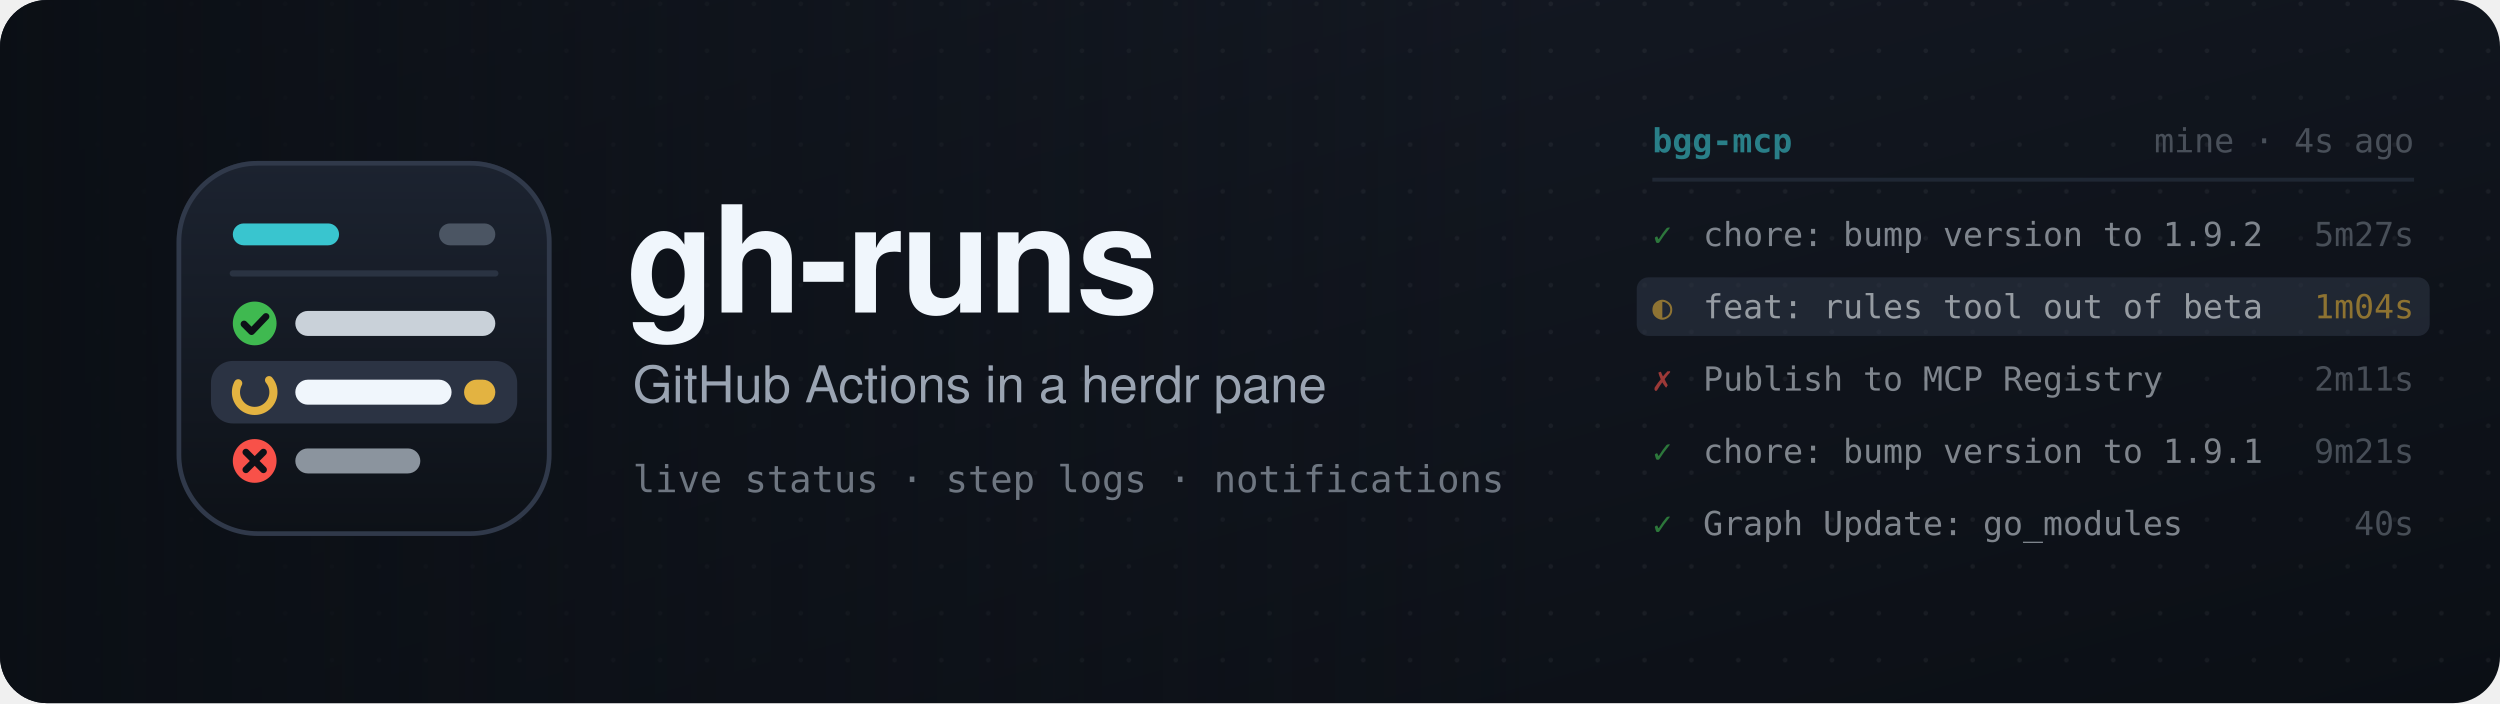
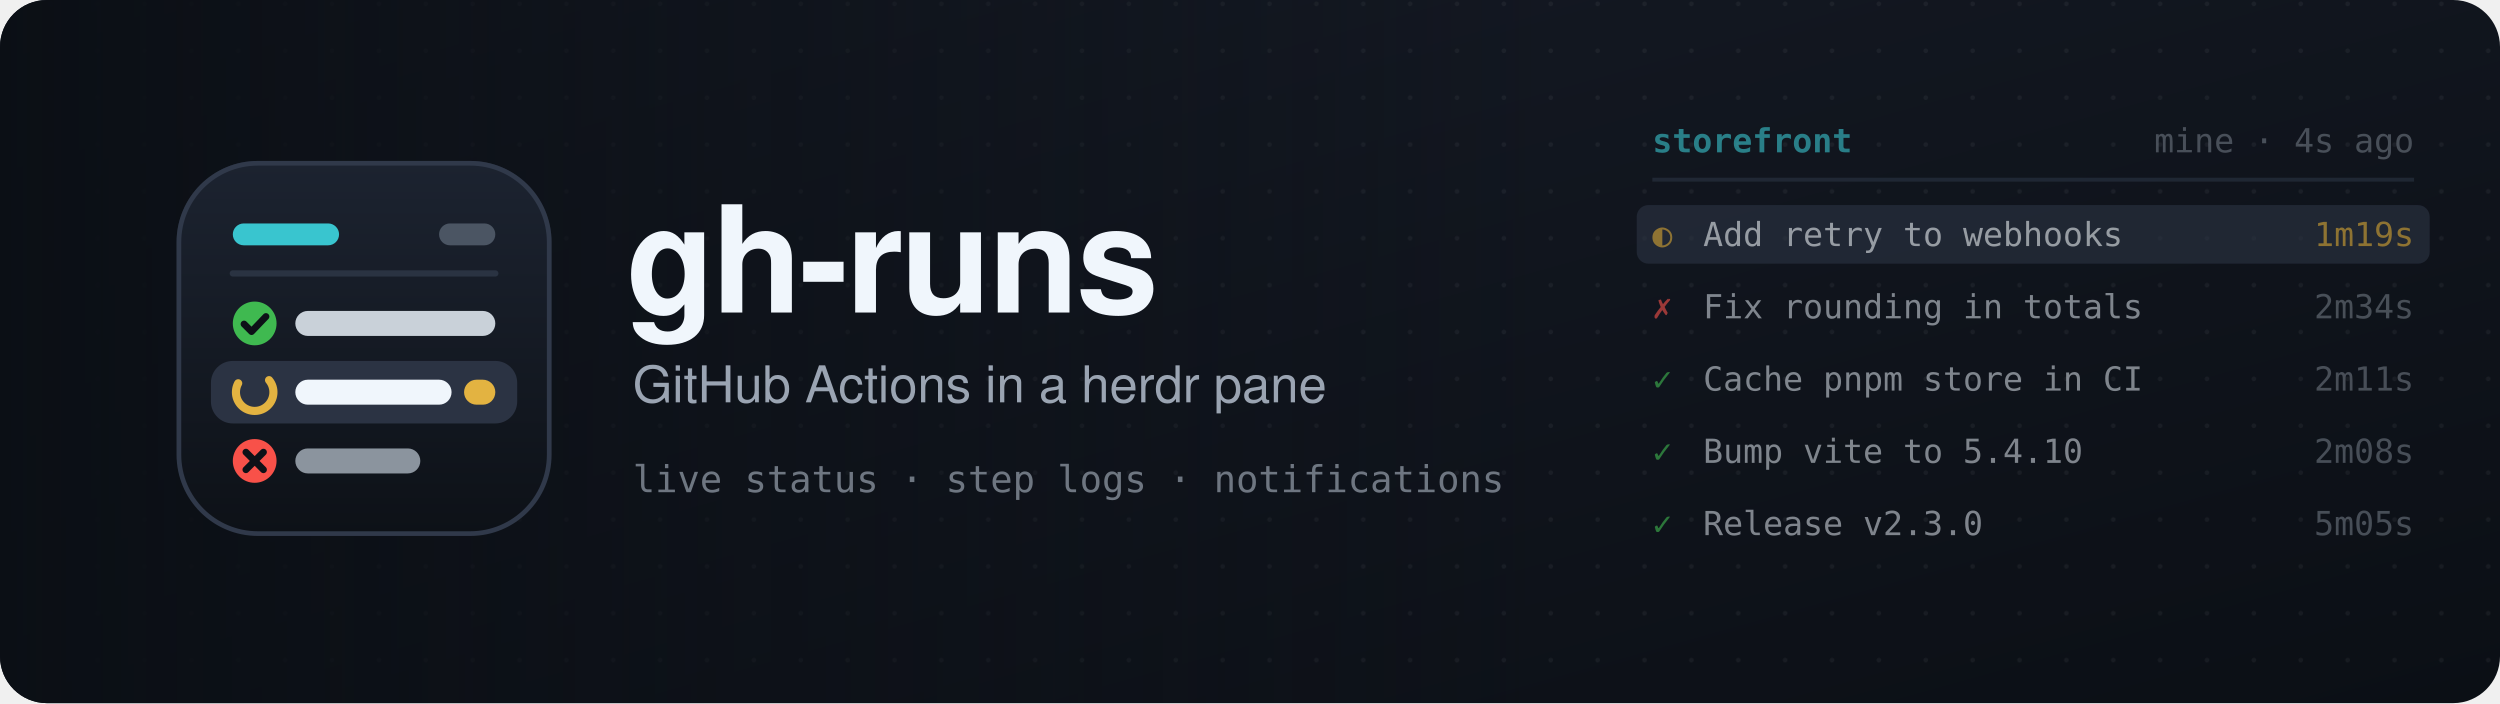
<svg xmlns="http://www.w3.org/2000/svg" width="1280" height="360" viewBox="0 0 1280 360" role="img" aria-label="gh-runs: GitHub Actions in a herdr pane">
  <defs>
    <linearGradient id="bg" x1="0" y1="0" x2="1" y2="1">
      <stop offset="0" stop-color="#161b26" />
      <stop offset="1" stop-color="#0b0f15" />
    </linearGradient>
    <linearGradient id="tile" x1="0" y1="0" x2="0" y2="1">
      <stop offset="0" stop-color="#1c2330" />
      <stop offset="1" stop-color="#0d1117" />
    </linearGradient>
    <linearGradient id="fade" x1="0" y1="0" x2="1" y2="0">
      <stop offset="0" stop-color="#0b0f15" stop-opacity="1" />
      <stop offset="0.62" stop-color="#0b0f15" stop-opacity="0" />
    </linearGradient>
    <pattern id="dots" width="24" height="24" patternUnits="userSpaceOnUse">
      <circle cx="2" cy="2" r="1.2" fill="#ffffff" fill-opacity="0.05" />
    </pattern>
  </defs>
  <rect width="1280" height="360" rx="24" fill="url(#bg)" />
  <rect width="1280" height="360" rx="24" fill="url(#dots)" />
  <g font-family="ui-monospace, SFMono-Regular, Menlo, Consolas, monospace" font-size="17" opacity="0.6">
    <g transform="translate(846 78)">
-       <text x="0" y="0" fill="#39c5cf" font-weight="700">bgg-mcp</text>
+       <text x="0" y="0" fill="#39c5cf" font-weight="700">storefront</text>
      <text x="390" y="0" fill="#6e7681" text-anchor="end">mine · 4s ago</text>
      <line x1="0" y1="14" x2="390" y2="14" stroke="#2a3342" stroke-width="2" />
-       <text x="0" y="48" fill="#3fb950">✓</text>
-       <text x="26" y="48" fill="#c9d1d9">chore: bump version to 1.9.2</text>
-       <text x="390" y="48" fill="#6e7681" text-anchor="end">5m27s</text>
-       <rect x="-8" y="64" width="406" height="30" rx="6" fill="#2b3343" />
-       <text x="0" y="85" fill="#e3b341">◐</text>
-       <text x="26" y="85" fill="#f0f6fc">feat: rules tool out of beta</text>
-       <text x="390" y="85" fill="#e3b341" text-anchor="end">1m04s</text>
-       <text x="0" y="122" fill="#f85149">✗</text>
-       <text x="26" y="122" fill="#c9d1d9">Publish to MCP Registry</text>
+       <rect x="-8" y="27" width="406" height="30" rx="6" fill="#2b3343" />
+       <text x="0" y="48" fill="#e3b341">◐</text>
+       <text x="26" y="48" fill="#f0f6fc">Add retry to webhooks</text>
+       <text x="390" y="48" fill="#e3b341" text-anchor="end">1m19s</text>
+       <text x="0" y="85" fill="#f85149">✗</text>
+       <text x="26" y="85" fill="#c9d1d9">Fix rounding in totals</text>
+       <text x="390" y="85" fill="#6e7681" text-anchor="end">2m34s</text>
+       <text x="0" y="122" fill="#3fb950">✓</text>
+       <text x="26" y="122" fill="#c9d1d9">Cache pnpm store in CI</text>
      <text x="390" y="122" fill="#6e7681" text-anchor="end">2m11s</text>
      <text x="0" y="159" fill="#3fb950">✓</text>
-       <text x="26" y="159" fill="#c9d1d9">chore: bump version to 1.9.1</text>
-       <text x="390" y="159" fill="#6e7681" text-anchor="end">9m21s</text>
+       <text x="26" y="159" fill="#c9d1d9">Bump vite to 5.4.10</text>
+       <text x="390" y="159" fill="#6e7681" text-anchor="end">2m08s</text>
      <text x="0" y="196" fill="#3fb950">✓</text>
-       <text x="26" y="196" fill="#c9d1d9">Graph Update: go_modules</text>
-       <text x="390" y="196" fill="#6e7681" text-anchor="end">40s</text>
+       <text x="26" y="196" fill="#c9d1d9">Release v2.3.0</text>
+       <text x="390" y="196" fill="#6e7681" text-anchor="end">5m05s</text>
    </g>
  </g>
  <rect width="1280" height="360" rx="24" fill="url(#fade)" />
  <g transform="translate(84 76) scale(1.6)">
    <rect x="4" y="4" width="120" height="120" rx="26" fill="url(#tile)" />
    <rect x="4.75" y="4.75" width="118.5" height="118.5" rx="25.25" fill="none" stroke="#30394a" stroke-width="1.5" />
    <rect x="22" y="24" width="34" height="7" rx="3.5" fill="#39c5cf" />
    <rect x="88" y="24" width="18" height="7" rx="3.5" fill="#4b5563" />
    <line x1="22" y1="40" x2="106" y2="40" stroke="#2a3342" stroke-width="2" stroke-linecap="round" />
    <circle cx="29" cy="56" r="7" fill="#3fb950" />
    <path d="M25.6 56.2l2.4 2.4 4.6-4.8" fill="none" stroke="#0d1117" stroke-width="2.2" stroke-linecap="round" stroke-linejoin="round" />
    <rect x="42" y="52" width="64" height="8" rx="4" fill="#c9d1d9" />
    <rect x="15" y="68" width="98" height="20" rx="7" fill="#2b3343" />
    <circle cx="29" cy="78" r="6" fill="none" stroke="#e3b341" stroke-width="2.6" stroke-dasharray="26 12" stroke-linecap="round" transform="rotate(-40 29 78)" />
    <rect x="42" y="74" width="50" height="8" rx="4" fill="#f0f6fc" />
    <rect x="96" y="74" width="10" height="8" rx="4" fill="#e3b341" />
    <circle cx="29" cy="100" r="7" fill="#f85149" />
    <path d="M26.2 97.2l5.6 5.6M31.8 97.2l-5.6 5.6" stroke="#0d1117" stroke-width="2.2" stroke-linecap="round" />
    <rect x="42" y="96" width="40" height="8" rx="4" fill="#8b949e" />
  </g>
  <g font-family="-apple-system, BlinkMacSystemFont, 'Segoe UI', Helvetica, Arial, sans-serif">
    <text x="320" y="160" fill="#f0f6fc" font-size="76" font-weight="700" letter-spacing="-1.5">gh-runs</text>
    <text x="324" y="206" fill="#9aa4b2" font-size="26">GitHub Actions in a herdr pane</text>
    <text x="324" y="252" fill="#6e7681" font-size="19" font-family="ui-monospace, SFMono-Regular, Menlo, Consolas, monospace">live status · step logs · notifications</text>
  </g>
</svg>
